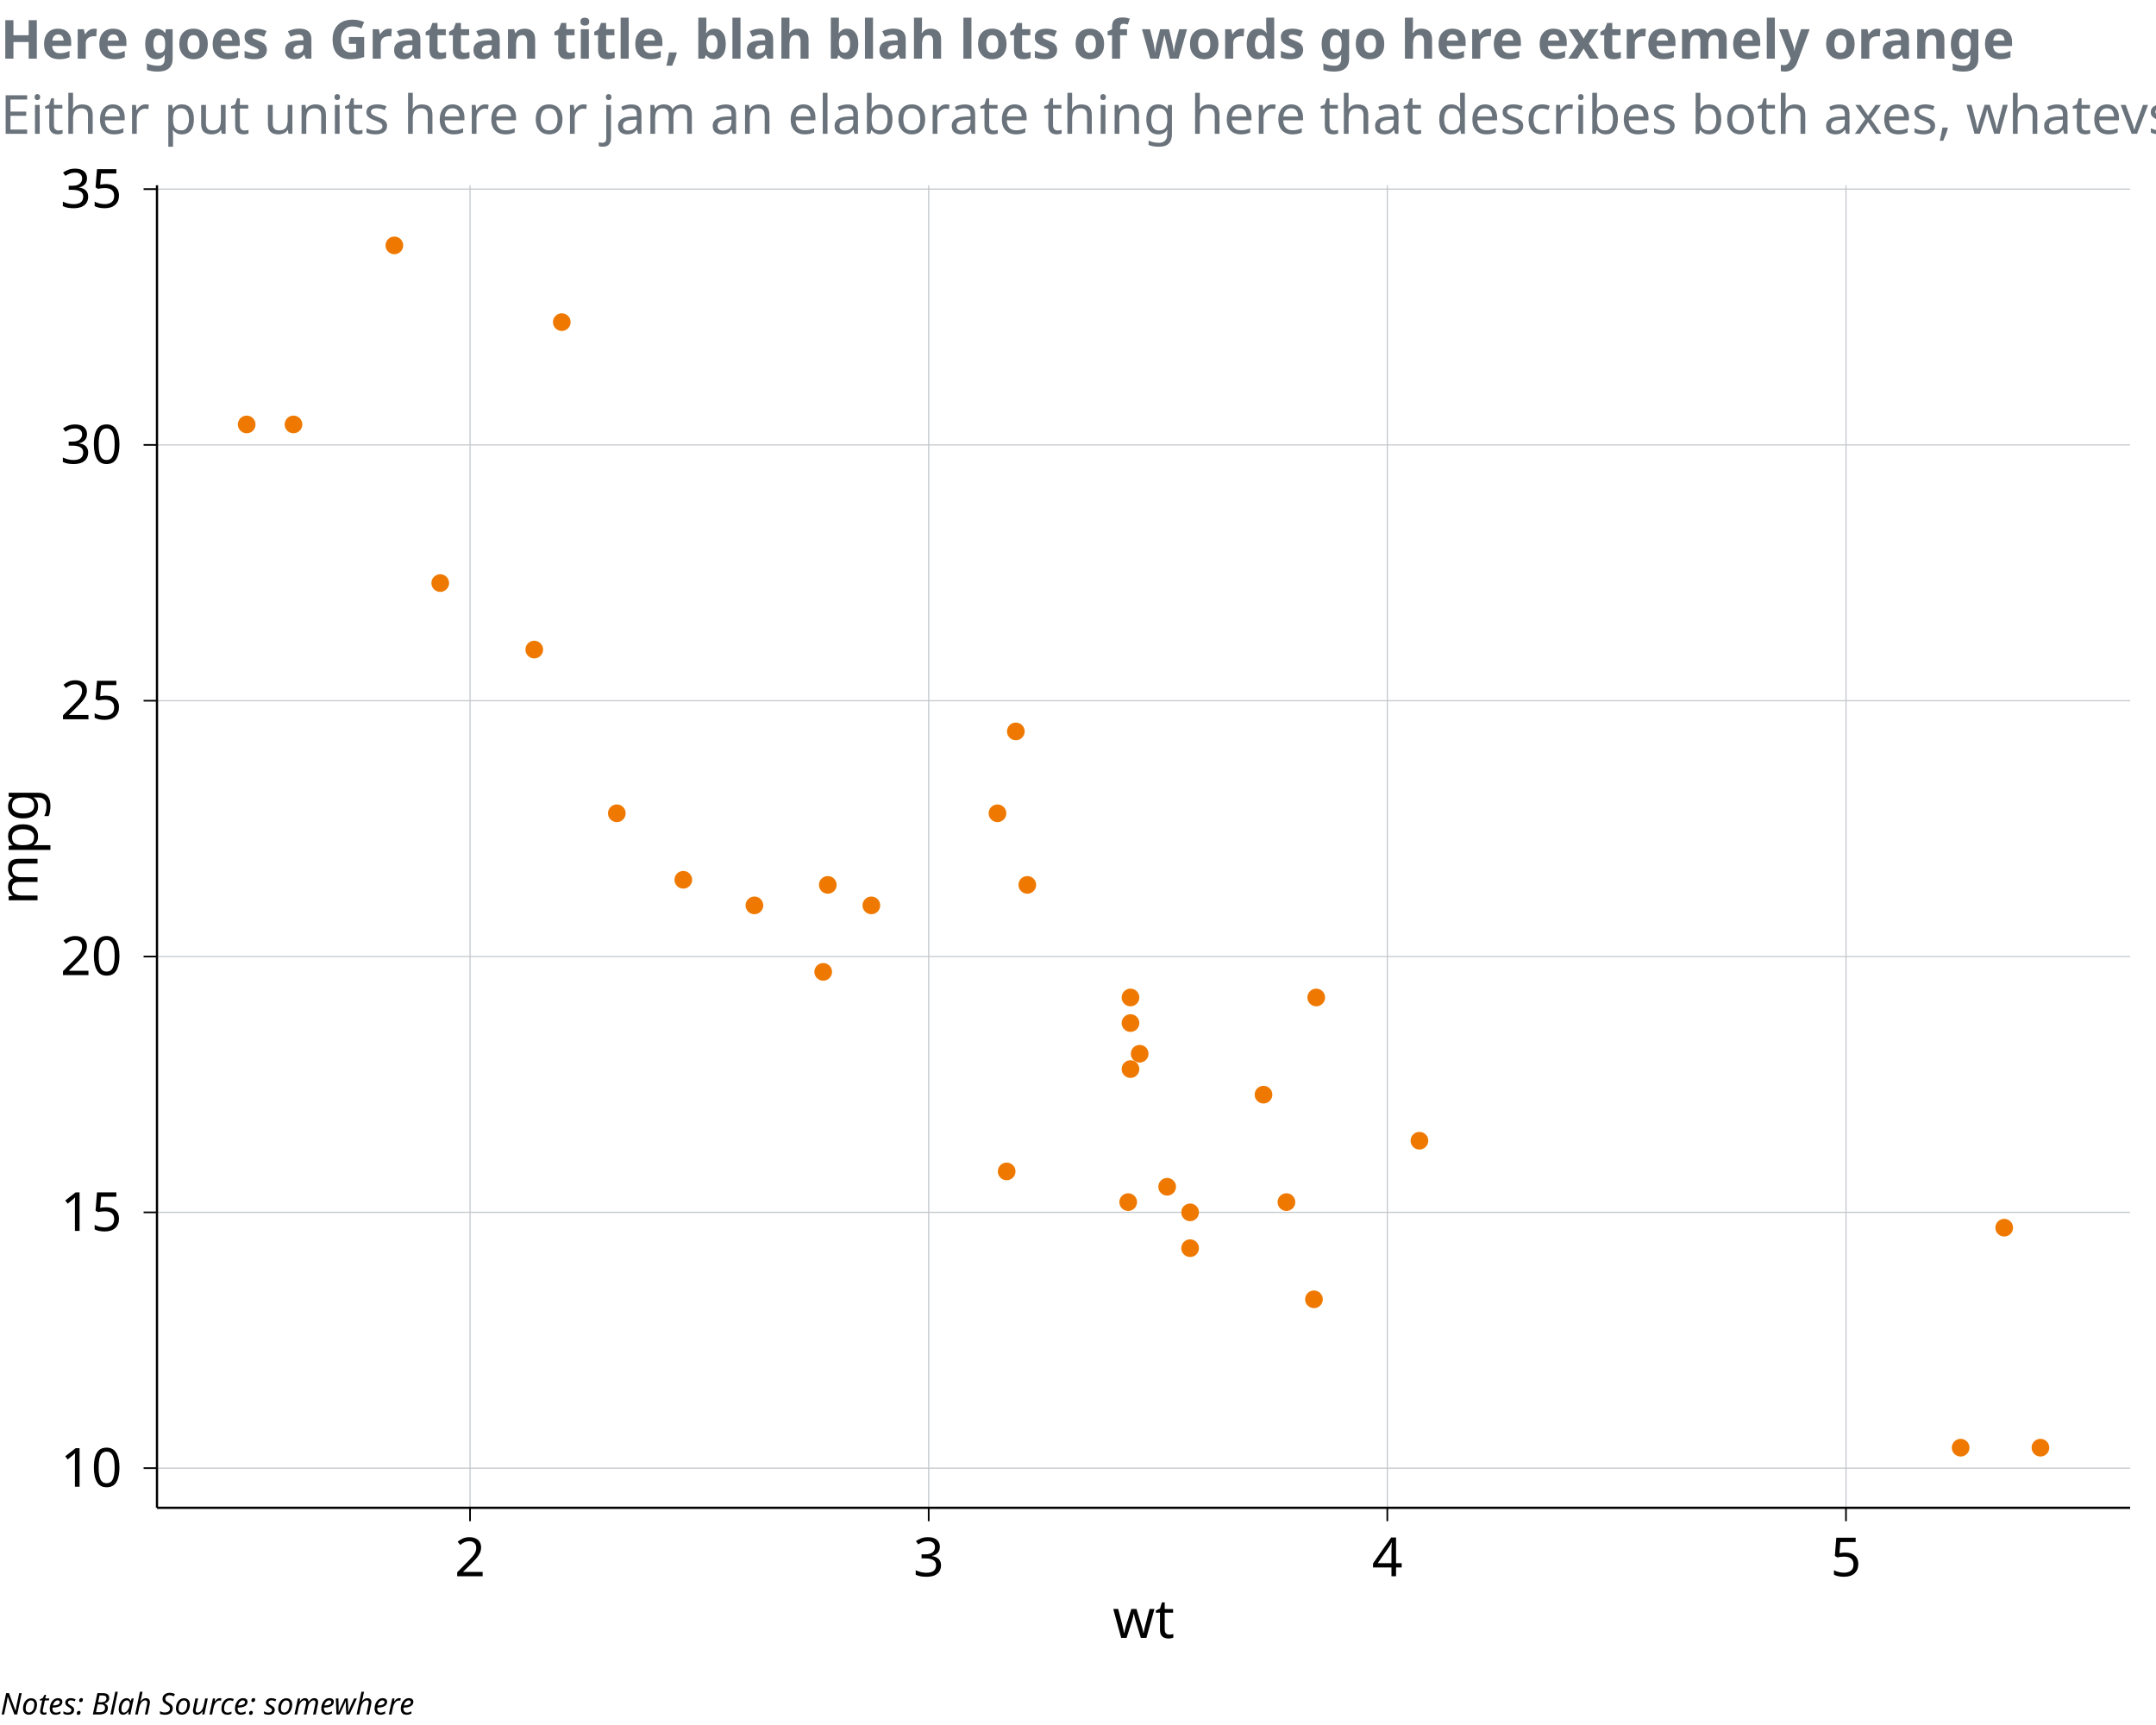
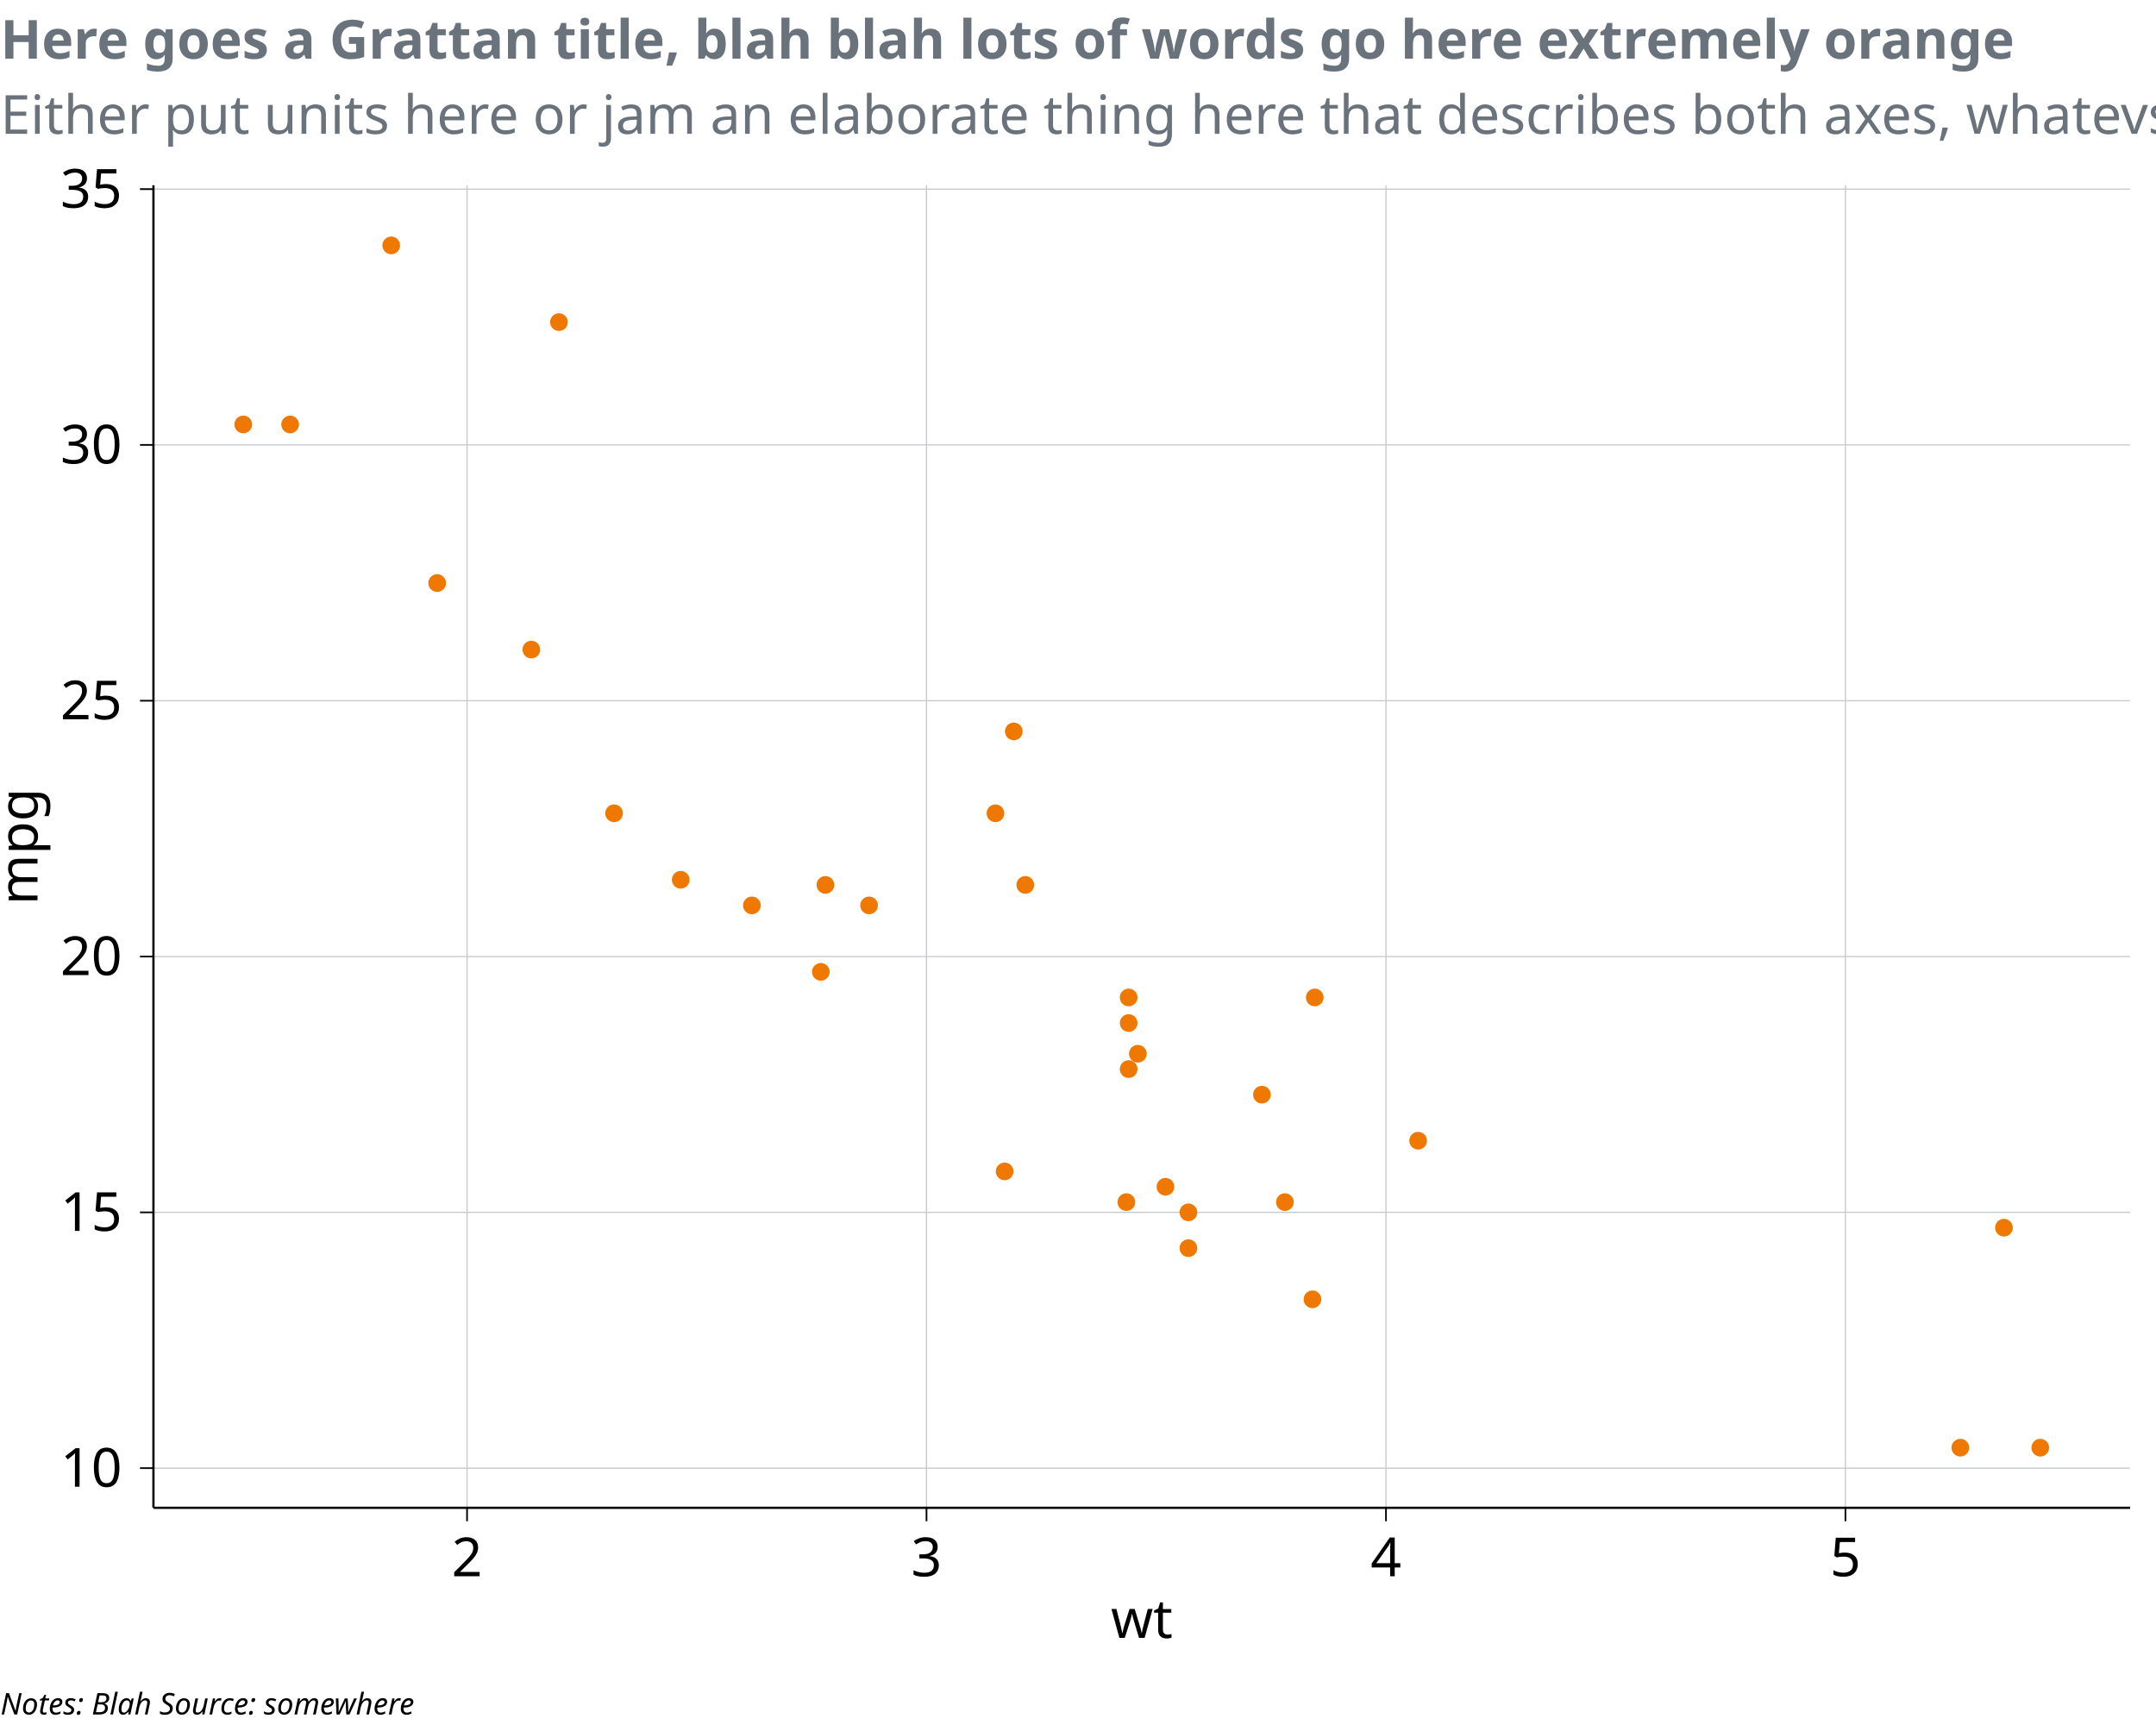
<svg xmlns="http://www.w3.org/2000/svg" class="svglite" data-engine-version="2.0" width="720.00pt" height="576.00pt" viewBox="0 0 720.00 576.00">
  <defs>
    <style type="text/css">
    .svglite line, .svglite polyline, .svglite polygon, .svglite path, .svglite rect, .svglite circle {
      fill: none;
      stroke: #000000;
      stroke-linecap: round;
      stroke-linejoin: round;
      stroke-miterlimit: 10.00;
    }
  </style>
  </defs>
  <rect width="100%" height="100%" style="stroke: none; fill: #FFFFFF;" />
  <defs>
    <clipPath id="cpMC4wMHw3MjAuMDB8MC4wMHw1NzYuMDA=">
      <rect x="0.00" y="0.00" width="720.00" height="576.00" />
    </clipPath>
  </defs>
  <g clip-path="url(#cpMC4wMHw3MjAuMDB8MC4wMHw1NzYuMDA=)">
-     <rect x="0.00" y="0.00" width="720.00" height="576.00" style="stroke-width: 0.75; stroke: none; fill: #FFFFFF;" />
+     <rect x="-0" y="0.00" width="720.00" height="576.00" style="stroke-width: 0.75; stroke: none; fill: #FFFFFF;" />
  </g>
  <defs>
-     <clipPath id="cpNTIuNDN8NzExLjM2fDYxLjg2fDUwMy40Nw==">
-       <rect x="52.43" y="61.86" width="658.93" height="441.61" />
+     <clipPath id="cpNTEuMjR8NzExLjM2fDYxLjg2fDUwMy40Nw==">
+       <rect x="51.24" y="61.86" width="660.12" height="441.61" />
    </clipPath>
  </defs>
-   <g clip-path="url(#cpNTIuNDN8NzExLjM2fDYxLjg2fDUwMy40Nw==)">
-     <rect x="52.43" y="61.86" width="658.93" height="441.61" style="stroke-width: 0.75; stroke: none; fill: #FFFFFF;" />
-     <polyline points="52.43,490.23 711.36,490.23 " style="stroke-width: 0.38; stroke: #C3C7CB; stroke-linecap: butt;" />
-     <polyline points="52.43,404.82 711.36,404.82 " style="stroke-width: 0.38; stroke: #C3C7CB; stroke-linecap: butt;" />
-     <polyline points="52.43,319.40 711.36,319.40 " style="stroke-width: 0.38; stroke: #C3C7CB; stroke-linecap: butt;" />
-     <polyline points="52.43,233.98 711.36,233.98 " style="stroke-width: 0.38; stroke: #C3C7CB; stroke-linecap: butt;" />
-     <polyline points="52.43,148.56 711.36,148.56 " style="stroke-width: 0.38; stroke: #C3C7CB; stroke-linecap: butt;" />
-     <polyline points="52.43,63.15 711.36,63.15 " style="stroke-width: 0.38; stroke: #C3C7CB; stroke-linecap: butt;" />
-     <polyline points="156.97,503.47 156.97,61.86 " style="stroke-width: 0.38; stroke: #C3C7CB; stroke-linecap: butt;" />
-     <polyline points="310.14,503.47 310.14,61.86 " style="stroke-width: 0.38; stroke: #C3C7CB; stroke-linecap: butt;" />
-     <polyline points="463.30,503.47 463.30,61.86 " style="stroke-width: 0.38; stroke: #C3C7CB; stroke-linecap: butt;" />
-     <polyline points="616.47,503.47 616.47,61.86 " style="stroke-width: 0.38; stroke: #C3C7CB; stroke-linecap: butt;" />
-     <circle cx="251.94" cy="302.32" r="2.60" style="stroke-width: 0.71; stroke: #EF7900; fill: #EF7900;" />
-     <circle cx="290.99" cy="302.32" r="2.60" style="stroke-width: 0.71; stroke: #EF7900; fill: #EF7900;" />
-     <circle cx="205.99" cy="271.57" r="2.60" style="stroke-width: 0.71; stroke: #EF7900; fill: #EF7900;" />
-     <circle cx="343.07" cy="295.48" r="2.60" style="stroke-width: 0.71; stroke: #EF7900; fill: #EF7900;" />
-     <circle cx="377.53" cy="341.61" r="2.60" style="stroke-width: 0.71; stroke: #EF7900; fill: #EF7900;" />
-     <circle cx="380.59" cy="351.86" r="2.60" style="stroke-width: 0.71; stroke: #EF7900; fill: #EF7900;" />
-     <circle cx="397.44" cy="416.78" r="2.60" style="stroke-width: 0.71; stroke: #EF7900; fill: #EF7900;" />
-     <circle cx="339.24" cy="244.23" r="2.60" style="stroke-width: 0.71; stroke: #EF7900; fill: #EF7900;" />
-     <circle cx="333.11" cy="271.57" r="2.60" style="stroke-width: 0.71; stroke: #EF7900; fill: #EF7900;" />
-     <circle cx="377.53" cy="333.07" r="2.60" style="stroke-width: 0.71; stroke: #EF7900; fill: #EF7900;" />
-     <circle cx="377.53" cy="356.98" r="2.60" style="stroke-width: 0.71; stroke: #EF7900; fill: #EF7900;" />
-     <circle cx="474.02" cy="380.90" r="2.60" style="stroke-width: 0.71; stroke: #EF7900; fill: #EF7900;" />
-     <circle cx="421.95" cy="365.52" r="2.60" style="stroke-width: 0.71; stroke: #EF7900; fill: #EF7900;" />
-     <circle cx="429.61" cy="401.40" r="2.60" style="stroke-width: 0.71; stroke: #EF7900; fill: #EF7900;" />
-     <circle cx="654.76" cy="483.40" r="2.60" style="stroke-width: 0.71; stroke: #EF7900; fill: #EF7900;" />
-     <circle cx="681.41" cy="483.40" r="2.60" style="stroke-width: 0.71; stroke: #EF7900; fill: #EF7900;" />
-     <circle cx="669.31" cy="409.94" r="2.60" style="stroke-width: 0.71; stroke: #EF7900; fill: #EF7900;" />
-     <circle cx="187.61" cy="107.56" r="2.60" style="stroke-width: 0.71; stroke: #EF7900; fill: #EF7900;" />
-     <circle cx="98.01" cy="141.73" r="2.60" style="stroke-width: 0.71; stroke: #EF7900; fill: #EF7900;" />
-     <circle cx="131.70" cy="81.94" r="2.60" style="stroke-width: 0.71; stroke: #EF7900; fill: #EF7900;" />
-     <circle cx="228.19" cy="293.77" r="2.60" style="stroke-width: 0.71; stroke: #EF7900; fill: #EF7900;" />
-     <circle cx="389.78" cy="396.28" r="2.60" style="stroke-width: 0.71; stroke: #EF7900; fill: #EF7900;" />
-     <circle cx="376.76" cy="401.40" r="2.60" style="stroke-width: 0.71; stroke: #EF7900; fill: #EF7900;" />
-     <circle cx="438.80" cy="433.86" r="2.60" style="stroke-width: 0.71; stroke: #EF7900; fill: #EF7900;" />
-     <circle cx="439.56" cy="333.07" r="2.60" style="stroke-width: 0.71; stroke: #EF7900; fill: #EF7900;" />
-     <circle cx="147.02" cy="194.69" r="2.60" style="stroke-width: 0.71; stroke: #EF7900; fill: #EF7900;" />
-     <circle cx="178.42" cy="216.90" r="2.60" style="stroke-width: 0.71; stroke: #EF7900; fill: #EF7900;" />
-     <circle cx="82.38" cy="141.73" r="2.60" style="stroke-width: 0.71; stroke: #EF7900; fill: #EF7900;" />
-     <circle cx="336.18" cy="391.15" r="2.60" style="stroke-width: 0.71; stroke: #EF7900; fill: #EF7900;" />
-     <circle cx="274.91" cy="324.52" r="2.60" style="stroke-width: 0.71; stroke: #EF7900; fill: #EF7900;" />
-     <circle cx="397.44" cy="404.82" r="2.60" style="stroke-width: 0.71; stroke: #EF7900; fill: #EF7900;" />
-     <circle cx="276.44" cy="295.48" r="2.60" style="stroke-width: 0.71; stroke: #EF7900; fill: #EF7900;" />
+   <g clip-path="url(#cpNTEuMjR8NzExLjM2fDYxLjg2fDUwMy40Nw==)">
+     <rect x="51.24" y="61.86" width="660.12" height="441.61" style="stroke-width: 0.75; stroke: none; fill: #FFFFFF;" />
+     <polyline points="51.24,490.23 711.36,490.23 " style="stroke-width: 0.38; stroke: #C3C7CB; stroke-linecap: butt;" />
+     <polyline points="51.24,404.82 711.36,404.82 " style="stroke-width: 0.38; stroke: #C3C7CB; stroke-linecap: butt;" />
+     <polyline points="51.24,319.40 711.36,319.40 " style="stroke-width: 0.38; stroke: #C3C7CB; stroke-linecap: butt;" />
+     <polyline points="51.24,233.98 711.36,233.98 " style="stroke-width: 0.38; stroke: #C3C7CB; stroke-linecap: butt;" />
+     <polyline points="51.24,148.56 711.36,148.56 " style="stroke-width: 0.38; stroke: #C3C7CB; stroke-linecap: butt;" />
+     <polyline points="51.24,63.15 711.36,63.15 " style="stroke-width: 0.38; stroke: #C3C7CB; stroke-linecap: butt;" />
+     <polyline points="155.97,503.47 155.97,61.86 " style="stroke-width: 0.38; stroke: #C3C7CB; stroke-linecap: butt;" />
+     <polyline points="309.41,503.47 309.41,61.86 " style="stroke-width: 0.38; stroke: #C3C7CB; stroke-linecap: butt;" />
+     <polyline points="462.85,503.47 462.85,61.86 " style="stroke-width: 0.38; stroke: #C3C7CB; stroke-linecap: butt;" />
+     <polyline points="616.29,503.47 616.29,61.86 " style="stroke-width: 0.38; stroke: #C3C7CB; stroke-linecap: butt;" />
+     <circle cx="251.10" cy="302.32" r="2.60" style="stroke-width: 0.71; stroke: #EF7900; fill: #EF7900;" />
+     <circle cx="290.23" cy="302.32" r="2.60" style="stroke-width: 0.71; stroke: #EF7900; fill: #EF7900;" />
+     <circle cx="205.07" cy="271.57" r="2.60" style="stroke-width: 0.71; stroke: #EF7900; fill: #EF7900;" />
+     <circle cx="342.40" cy="295.48" r="2.60" style="stroke-width: 0.71; stroke: #EF7900; fill: #EF7900;" />
+     <circle cx="376.92" cy="341.61" r="2.60" style="stroke-width: 0.71; stroke: #EF7900; fill: #EF7900;" />
+     <circle cx="379.99" cy="351.86" r="2.60" style="stroke-width: 0.71; stroke: #EF7900; fill: #EF7900;" />
+     <circle cx="396.87" cy="416.78" r="2.60" style="stroke-width: 0.71; stroke: #EF7900; fill: #EF7900;" />
+     <circle cx="338.56" cy="244.23" r="2.60" style="stroke-width: 0.71; stroke: #EF7900; fill: #EF7900;" />
+     <circle cx="332.43" cy="271.57" r="2.60" style="stroke-width: 0.71; stroke: #EF7900; fill: #EF7900;" />
+     <circle cx="376.92" cy="333.07" r="2.60" style="stroke-width: 0.71; stroke: #EF7900; fill: #EF7900;" />
+     <circle cx="376.92" cy="356.98" r="2.60" style="stroke-width: 0.71; stroke: #EF7900; fill: #EF7900;" />
+     <circle cx="473.59" cy="380.90" r="2.60" style="stroke-width: 0.71; stroke: #EF7900; fill: #EF7900;" />
+     <circle cx="421.42" cy="365.52" r="2.60" style="stroke-width: 0.71; stroke: #EF7900; fill: #EF7900;" />
+     <circle cx="429.10" cy="401.40" r="2.60" style="stroke-width: 0.71; stroke: #EF7900; fill: #EF7900;" />
+     <circle cx="654.66" cy="483.40" r="2.60" style="stroke-width: 0.71; stroke: #EF7900; fill: #EF7900;" />
+     <circle cx="681.35" cy="483.40" r="2.60" style="stroke-width: 0.71; stroke: #EF7900; fill: #EF7900;" />
+     <circle cx="669.23" cy="409.94" r="2.60" style="stroke-width: 0.71; stroke: #EF7900; fill: #EF7900;" />
+     <circle cx="186.66" cy="107.56" r="2.60" style="stroke-width: 0.71; stroke: #EF7900; fill: #EF7900;" />
+     <circle cx="96.89" cy="141.73" r="2.60" style="stroke-width: 0.71; stroke: #EF7900; fill: #EF7900;" />
+     <circle cx="130.65" cy="81.94" r="2.60" style="stroke-width: 0.71; stroke: #EF7900; fill: #EF7900;" />
+     <circle cx="227.32" cy="293.77" r="2.60" style="stroke-width: 0.71; stroke: #EF7900; fill: #EF7900;" />
+     <circle cx="389.20" cy="396.28" r="2.60" style="stroke-width: 0.71; stroke: #EF7900; fill: #EF7900;" />
+     <circle cx="376.16" cy="401.40" r="2.60" style="stroke-width: 0.71; stroke: #EF7900; fill: #EF7900;" />
+     <circle cx="438.30" cy="433.86" r="2.60" style="stroke-width: 0.71; stroke: #EF7900; fill: #EF7900;" />
+     <circle cx="439.07" cy="333.07" r="2.60" style="stroke-width: 0.71; stroke: #EF7900; fill: #EF7900;" />
+     <circle cx="145.99" cy="194.69" r="2.60" style="stroke-width: 0.71; stroke: #EF7900; fill: #EF7900;" />
+     <circle cx="177.45" cy="216.90" r="2.60" style="stroke-width: 0.71; stroke: #EF7900; fill: #EF7900;" />
+     <circle cx="81.24" cy="141.73" r="2.60" style="stroke-width: 0.71; stroke: #EF7900; fill: #EF7900;" />
+     <circle cx="335.50" cy="391.15" r="2.60" style="stroke-width: 0.71; stroke: #EF7900; fill: #EF7900;" />
+     <circle cx="274.12" cy="324.52" r="2.60" style="stroke-width: 0.71; stroke: #EF7900; fill: #EF7900;" />
+     <circle cx="396.87" cy="404.82" r="2.60" style="stroke-width: 0.71; stroke: #EF7900; fill: #EF7900;" />
+     <circle cx="275.65" cy="295.48" r="2.60" style="stroke-width: 0.71; stroke: #EF7900; fill: #EF7900;" />
  </g>
  <g clip-path="url(#cpMC4wMHw3MjAuMDB8MC4wMHw1NzYuMDA=)">
-     <polyline points="52.43,503.47 52.43,61.86 " style="stroke-width: 0.75; stroke-linecap: butt;" />
+     <polyline points="51.24,503.47 51.24,61.86 " style="stroke-width: 0.75; stroke-linecap: butt;" />
    <text x="40.77" y="496.43" text-anchor="end" style="font-size: 18.00px; font-family: sans;" textLength="20.02px" lengthAdjust="spacingAndGlyphs">10</text>
    <text x="40.77" y="411.01" text-anchor="end" style="font-size: 18.00px; font-family: sans;" textLength="20.02px" lengthAdjust="spacingAndGlyphs">15</text>
    <text x="40.77" y="325.59" text-anchor="end" style="font-size: 18.00px; font-family: sans;" textLength="20.02px" lengthAdjust="spacingAndGlyphs">20</text>
    <text x="40.77" y="240.18" text-anchor="end" style="font-size: 18.00px; font-family: sans;" textLength="20.02px" lengthAdjust="spacingAndGlyphs">25</text>
    <text x="40.77" y="154.76" text-anchor="end" style="font-size: 18.00px; font-family: sans;" textLength="20.02px" lengthAdjust="spacingAndGlyphs">30</text>
    <text x="40.77" y="69.34" text-anchor="end" style="font-size: 18.00px; font-family: sans;" textLength="20.02px" lengthAdjust="spacingAndGlyphs">35</text>
-     <polyline points="47.95,490.23 52.43,490.23 " style="stroke-width: 0.56; stroke-linecap: butt;" />
-     <polyline points="47.95,404.82 52.43,404.82 " style="stroke-width: 0.56; stroke-linecap: butt;" />
-     <polyline points="47.95,319.40 52.43,319.40 " style="stroke-width: 0.56; stroke-linecap: butt;" />
-     <polyline points="47.95,233.98 52.43,233.98 " style="stroke-width: 0.56; stroke-linecap: butt;" />
-     <polyline points="47.95,148.56 52.43,148.56 " style="stroke-width: 0.56; stroke-linecap: butt;" />
-     <polyline points="47.95,63.15 52.43,63.15 " style="stroke-width: 0.56; stroke-linecap: butt;" />
-     <polyline points="52.43,503.47 711.36,503.47 " style="stroke-width: 0.75; stroke-linecap: butt;" />
-     <polyline points="156.97,507.96 156.97,503.47 " style="stroke-width: 0.56; stroke-linecap: butt;" />
-     <polyline points="310.14,507.96 310.14,503.47 " style="stroke-width: 0.56; stroke-linecap: butt;" />
-     <polyline points="463.30,507.96 463.30,503.47 " style="stroke-width: 0.56; stroke-linecap: butt;" />
-     <polyline points="616.47,507.96 616.47,503.47 " style="stroke-width: 0.56; stroke-linecap: butt;" />
-     <text x="156.97" y="526.32" text-anchor="middle" style="font-size: 18.00px; font-family: sans;" textLength="10.01px" lengthAdjust="spacingAndGlyphs">2</text>
-     <text x="310.14" y="526.32" text-anchor="middle" style="font-size: 18.00px; font-family: sans;" textLength="10.01px" lengthAdjust="spacingAndGlyphs">3</text>
-     <text x="463.30" y="526.32" text-anchor="middle" style="font-size: 18.00px; font-family: sans;" textLength="10.01px" lengthAdjust="spacingAndGlyphs">4</text>
-     <text x="616.47" y="526.32" text-anchor="middle" style="font-size: 18.00px; font-family: sans;" textLength="10.01px" lengthAdjust="spacingAndGlyphs">5</text>
-     <text x="381.90" y="546.93" text-anchor="middle" style="font-size: 18.00px; font-family: sans;" textLength="18.00px" lengthAdjust="spacingAndGlyphs">wt</text>
+     <polyline points="46.75,490.23 51.24,490.23 " style="stroke-width: 0.56; stroke-linecap: butt;" />
+     <polyline points="46.75,404.82 51.24,404.82 " style="stroke-width: 0.56; stroke-linecap: butt;" />
+     <polyline points="46.75,319.40 51.24,319.40 " style="stroke-width: 0.56; stroke-linecap: butt;" />
+     <polyline points="46.75,233.98 51.24,233.98 " style="stroke-width: 0.56; stroke-linecap: butt;" />
+     <polyline points="46.75,148.56 51.24,148.56 " style="stroke-width: 0.56; stroke-linecap: butt;" />
+     <polyline points="46.75,63.15 51.24,63.15 " style="stroke-width: 0.56; stroke-linecap: butt;" />
+     <polyline points="51.24,503.47 711.36,503.47 " style="stroke-width: 0.75; stroke-linecap: butt;" />
+     <polyline points="155.97,507.96 155.97,503.47 " style="stroke-width: 0.56; stroke-linecap: butt;" />
+     <polyline points="309.41,507.96 309.41,503.47 " style="stroke-width: 0.56; stroke-linecap: butt;" />
+     <polyline points="462.85,507.96 462.85,503.47 " style="stroke-width: 0.56; stroke-linecap: butt;" />
+     <polyline points="616.29,507.96 616.29,503.47 " style="stroke-width: 0.56; stroke-linecap: butt;" />
+     <text x="155.97" y="526.32" text-anchor="middle" style="font-size: 18.00px; font-family: sans;" textLength="10.01px" lengthAdjust="spacingAndGlyphs">2</text>
+     <text x="309.41" y="526.32" text-anchor="middle" style="font-size: 18.00px; font-family: sans;" textLength="10.01px" lengthAdjust="spacingAndGlyphs">3</text>
+     <text x="462.85" y="526.32" text-anchor="middle" style="font-size: 18.00px; font-family: sans;" textLength="10.01px" lengthAdjust="spacingAndGlyphs">4</text>
+     <text x="616.29" y="526.32" text-anchor="middle" style="font-size: 18.00px; font-family: sans;" textLength="10.01px" lengthAdjust="spacingAndGlyphs">5</text>
+     <text x="381.30" y="546.93" text-anchor="middle" style="font-size: 18.00px; font-family: sans;" textLength="18.00px" lengthAdjust="spacingAndGlyphs">wt</text>
    <text transform="translate(12.53,282.67) rotate(-90)" text-anchor="middle" style="font-size: 18.00px; font-family: sans;" textLength="35.02px" lengthAdjust="spacingAndGlyphs">mpg</text>
    <text x="0.14" y="44.68" style="font-size: 18.00px; fill: #6A737B; font-family: sans;" textLength="682.47px" lengthAdjust="spacingAndGlyphs">Either put units here or jam an elaborate thing here that describes both axes, whatevs</text>
    <text x="0.14" y="19.59" style="font-size: 18.00px; font-weight: bold; fill: #6A737B; font-family: sans;" textLength="595.38px" lengthAdjust="spacingAndGlyphs">Here goes a Grattan title, blah blah lots of words go here extremely orange</text>
    <text x="0.14" y="572.49" style="font-size: 9.99px; font-style: italic; font-family: sans;" textLength="143.29px" lengthAdjust="spacingAndGlyphs">Notes: Blah Source: somewhere</text>
  </g>
</svg>
